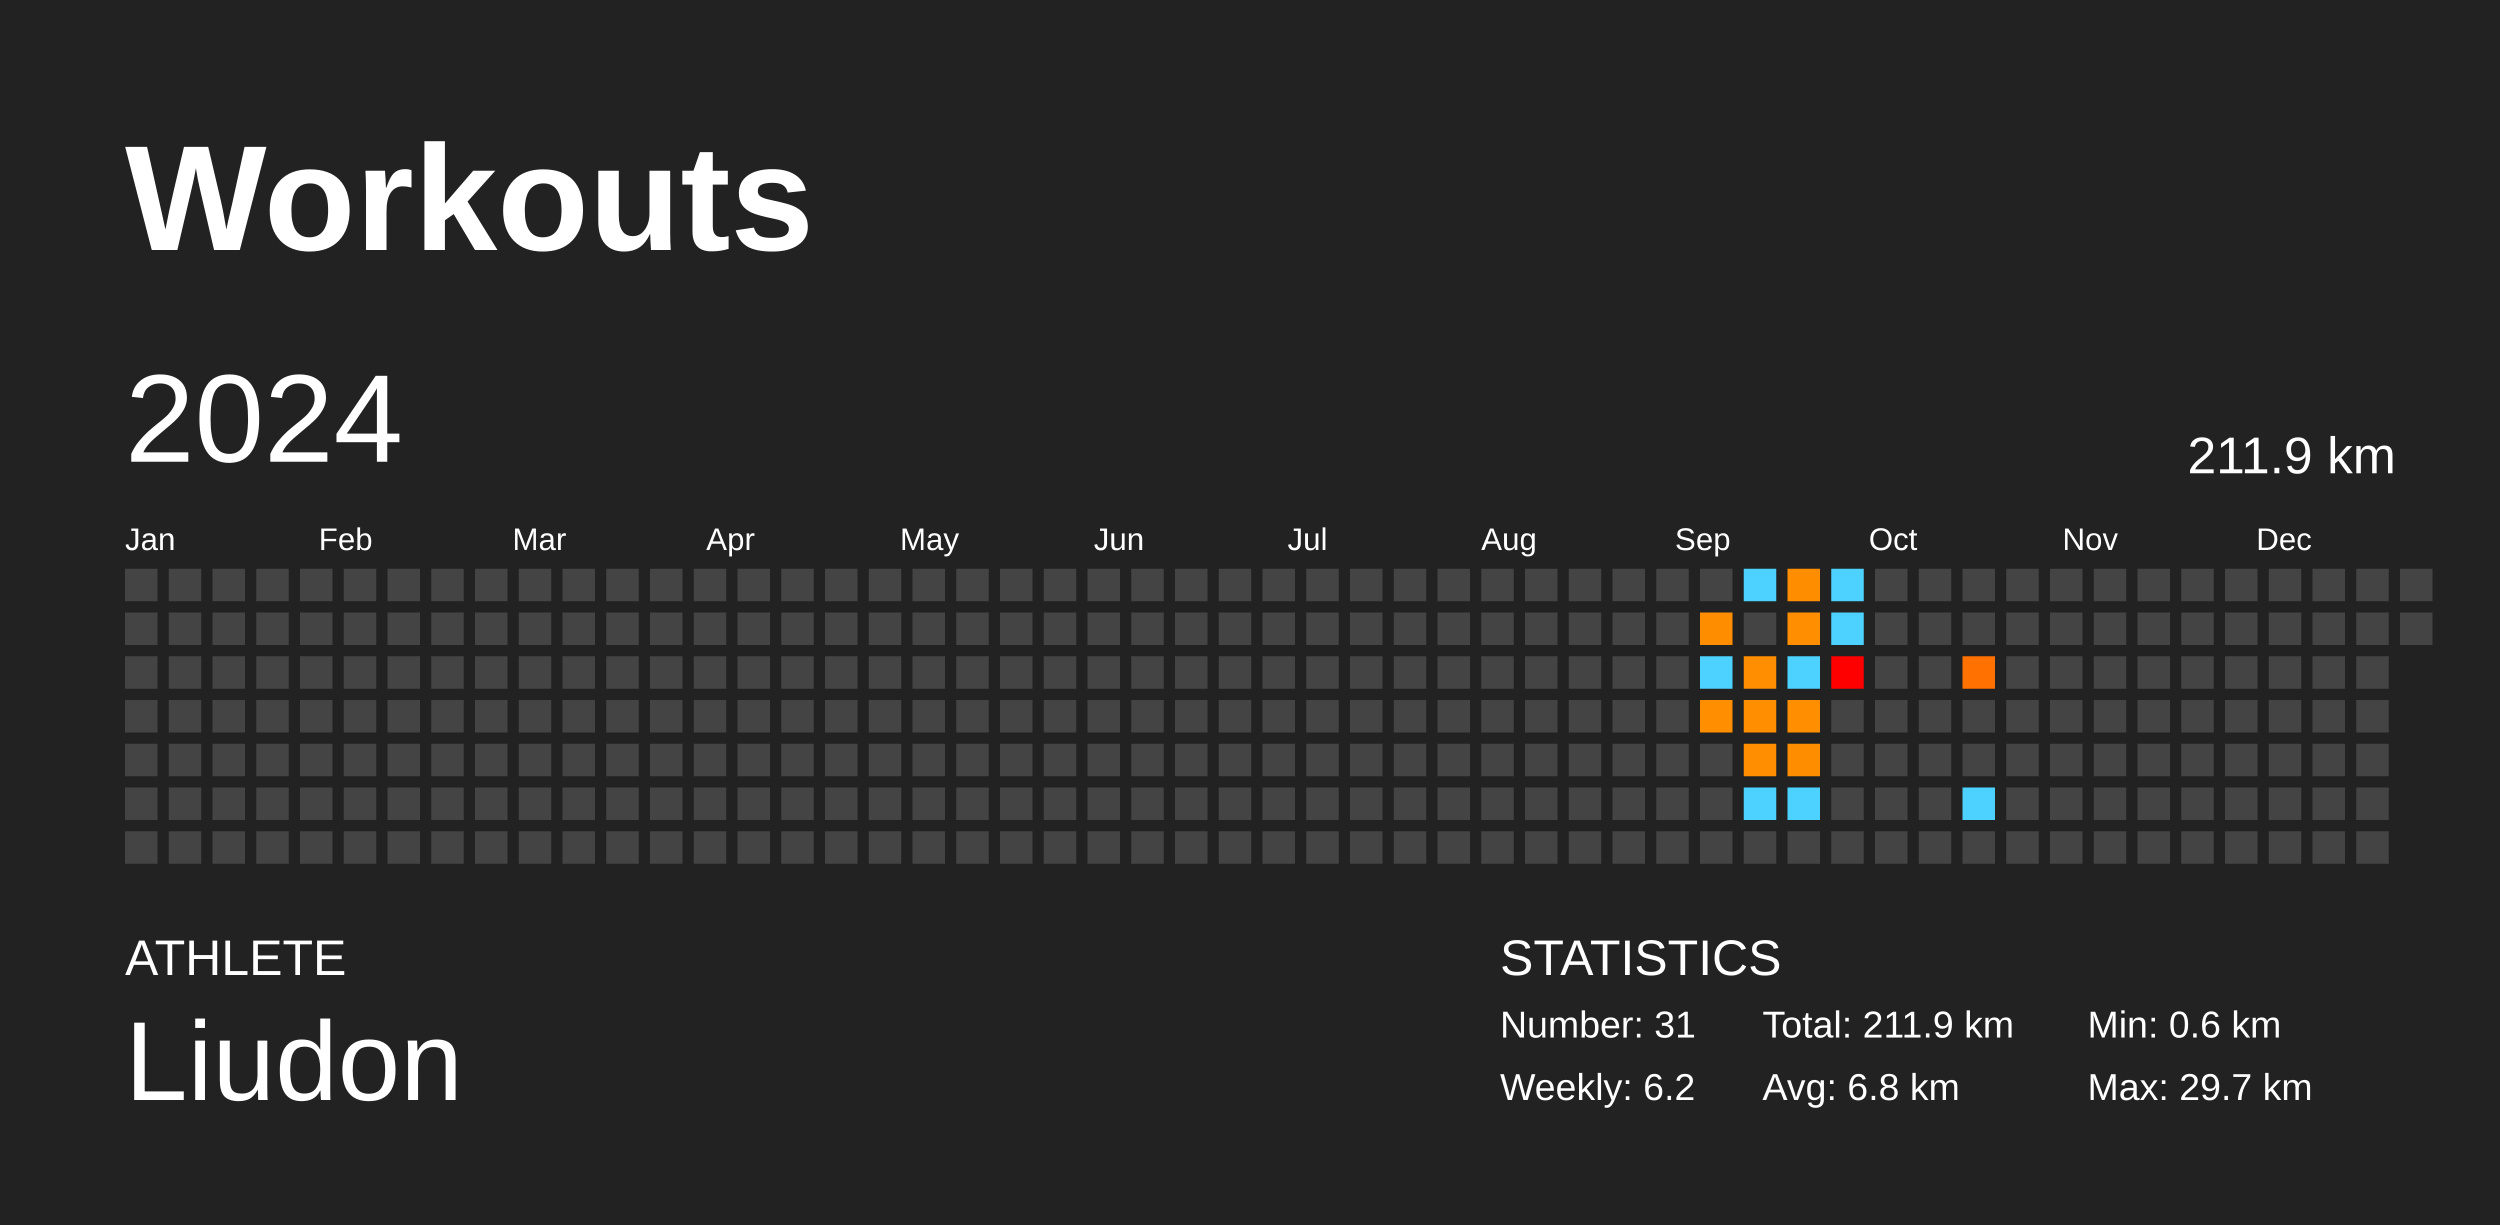
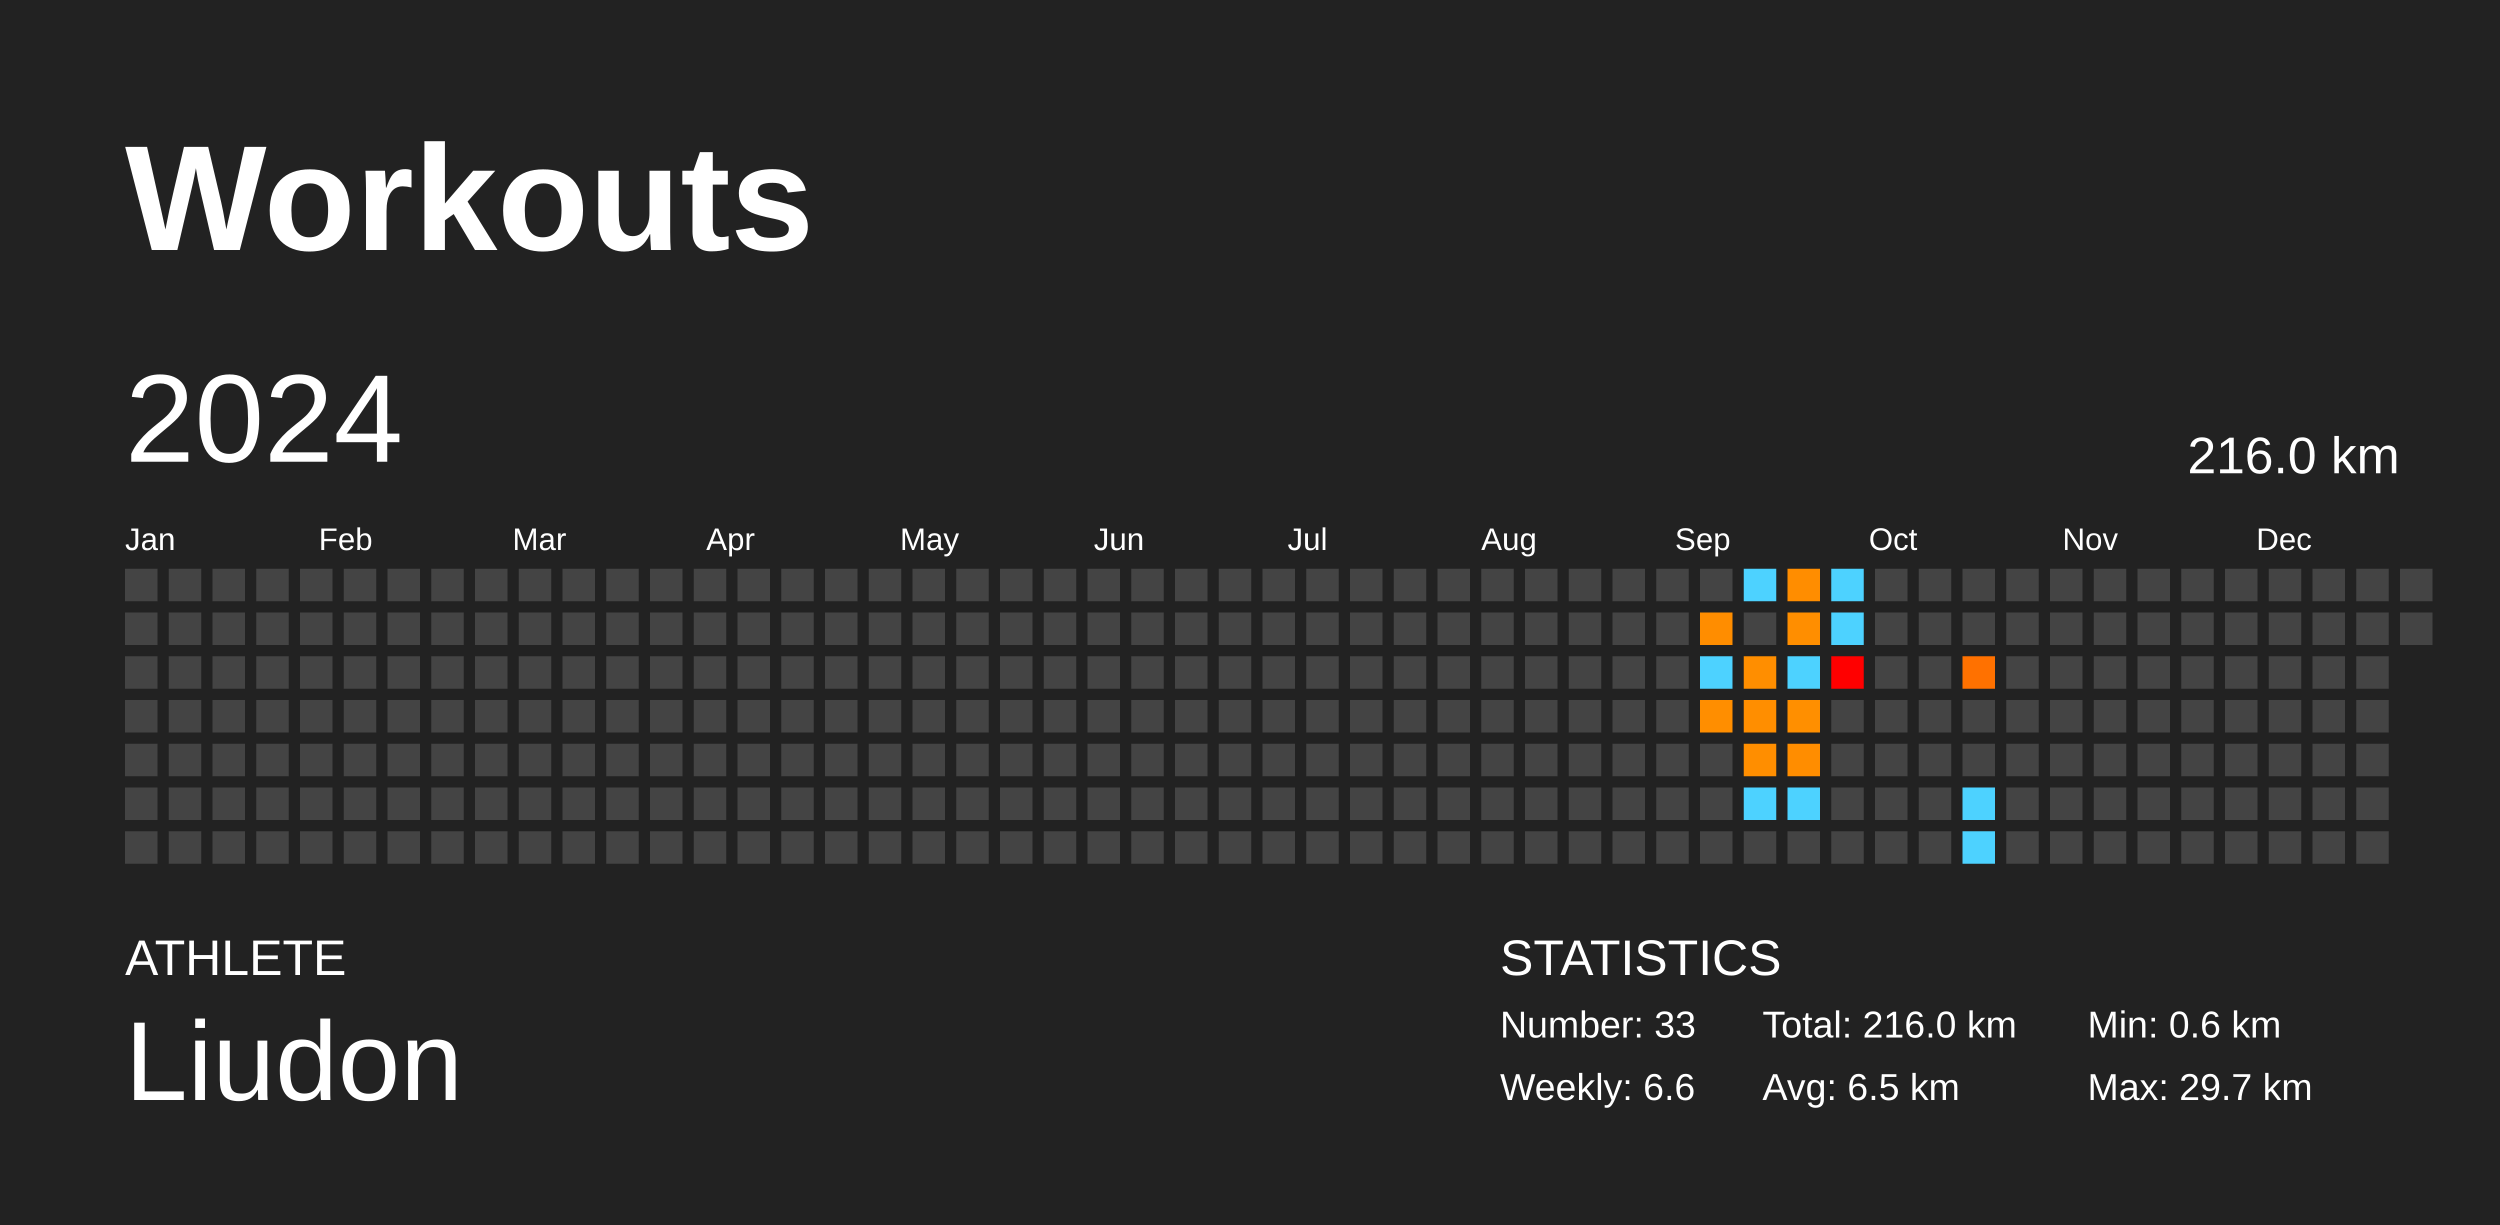
<svg xmlns="http://www.w3.org/2000/svg" baseProfile="full" height="98mm" version="1.1" viewBox="0,0,200,98" width="200mm">
  <defs />
  <rect fill="#222222" height="98" width="200" x="0" y="0" />
  <text fill="#FFFFFF" style="font-size:12px; font-family:Arial; font-weight:bold;" x="10" y="20">Workouts</text>
  <text fill="#FFFFFF" style="font-size:4px; font-family:Arial" x="10" y="78">ATHLETE</text>
  <text fill="#FFFFFF" style="font-size:9px; font-family:Arial" x="10" y="88">Liudon</text>
  <text fill="#FFFFFF" style="font-size:4px; font-family:Arial" x="120" y="78">STATISTICS</text>
-   <text fill="#FFFFFF" style="font-size:3px; font-family:Arial" x="120" y="83">Number: 31</text>
-   <text fill="#FFFFFF" style="font-size:3px; font-family:Arial" x="120" y="88">Weekly: 6.2</text>
-   <text fill="#FFFFFF" style="font-size:3px; font-family:Arial" x="141" y="83">Total: 211.9 km</text>
-   <text fill="#FFFFFF" style="font-size:3px; font-family:Arial" x="141" y="88">Avg: 6.8 km</text>
+   <text fill="#FFFFFF" style="font-size:3px; font-family:Arial" x="120" y="83">Number: 33</text>
+   <text fill="#FFFFFF" style="font-size:3px; font-family:Arial" x="120" y="88">Weekly: 6.6</text>
+   <text fill="#FFFFFF" style="font-size:3px; font-family:Arial" x="141" y="83">Total: 216.0 km</text>
+   <text fill="#FFFFFF" style="font-size:3px; font-family:Arial" x="141" y="88">Avg: 6.5 km</text>
  <text fill="#FFFFFF" style="font-size:3px; font-family:Arial" x="167" y="83">Min: 0.6 km</text>
  <text fill="#FFFFFF" style="font-size:3px; font-family:Arial" x="167" y="88">Max: 29.7 km</text>
  <text dominant-baseline="hanging" fill="#FFFFFF" style="font-size:10.0px; font-family:Arial;" x="10" y="30">2024</text>
-   <text dominant-baseline="hanging" fill="#FFFFFF" style="font-size:4.125px; font-family:Arial;" x="175" y="35">211.9 km</text>
+   <text dominant-baseline="hanging" fill="#FFFFFF" style="font-size:4.125px; font-family:Arial;" x="175" y="35">216.0 km</text>
  <text fill="#FFFFFF" style="font-size:2.5px; font-family:Arial" x="10.0" y="44">Jan</text>
  <text fill="#FFFFFF" style="font-size:2.5px; font-family:Arial" x="25.5" y="44">Feb</text>
  <text fill="#FFFFFF" style="font-size:2.5px; font-family:Arial" x="41.0" y="44">Mar</text>
  <text fill="#FFFFFF" style="font-size:2.5px; font-family:Arial" x="56.5" y="44">Apr</text>
  <text fill="#FFFFFF" style="font-size:2.5px; font-family:Arial" x="72.0" y="44">May</text>
  <text fill="#FFFFFF" style="font-size:2.5px; font-family:Arial" x="87.5" y="44">Jun</text>
  <text fill="#FFFFFF" style="font-size:2.5px; font-family:Arial" x="103.0" y="44">Jul</text>
  <text fill="#FFFFFF" style="font-size:2.5px; font-family:Arial" x="118.5" y="44">Aug</text>
  <text fill="#FFFFFF" style="font-size:2.5px; font-family:Arial" x="134.0" y="44">Sep</text>
  <text fill="#FFFFFF" style="font-size:2.5px; font-family:Arial" x="149.5" y="44">Oct</text>
  <text fill="#FFFFFF" style="font-size:2.5px; font-family:Arial" x="165.0" y="44">Nov</text>
  <text fill="#FFFFFF" style="font-size:2.5px; font-family:Arial" x="180.5" y="44">Dec</text>
  <rect fill="#444444" height="2.6" width="2.6" x="10.0" y="45.5" />
  <rect fill="#444444" height="2.6" width="2.6" x="10.0" y="49.0" />
  <rect fill="#444444" height="2.6" width="2.6" x="10.0" y="52.5" />
  <rect fill="#444444" height="2.6" width="2.6" x="10.0" y="56.0" />
  <rect fill="#444444" height="2.6" width="2.6" x="10.0" y="59.5" />
  <rect fill="#444444" height="2.6" width="2.6" x="10.0" y="63.0" />
  <rect fill="#444444" height="2.6" width="2.6" x="10.0" y="66.5" />
  <rect fill="#444444" height="2.6" width="2.6" x="13.5" y="45.5" />
  <rect fill="#444444" height="2.6" width="2.6" x="13.5" y="49.0" />
  <rect fill="#444444" height="2.6" width="2.6" x="13.5" y="52.5" />
  <rect fill="#444444" height="2.6" width="2.6" x="13.5" y="56.0" />
  <rect fill="#444444" height="2.6" width="2.6" x="13.5" y="59.5" />
  <rect fill="#444444" height="2.6" width="2.6" x="13.5" y="63.0" />
  <rect fill="#444444" height="2.6" width="2.6" x="13.5" y="66.5" />
  <rect fill="#444444" height="2.6" width="2.6" x="17.0" y="45.5" />
  <rect fill="#444444" height="2.6" width="2.6" x="17.0" y="49.0" />
  <rect fill="#444444" height="2.6" width="2.6" x="17.0" y="52.5" />
  <rect fill="#444444" height="2.6" width="2.6" x="17.0" y="56.0" />
  <rect fill="#444444" height="2.6" width="2.6" x="17.0" y="59.5" />
  <rect fill="#444444" height="2.6" width="2.6" x="17.0" y="63.0" />
  <rect fill="#444444" height="2.6" width="2.6" x="17.0" y="66.5" />
  <rect fill="#444444" height="2.6" width="2.6" x="20.5" y="45.5" />
  <rect fill="#444444" height="2.6" width="2.6" x="20.5" y="49.0" />
  <rect fill="#444444" height="2.6" width="2.6" x="20.5" y="52.5" />
  <rect fill="#444444" height="2.6" width="2.6" x="20.5" y="56.0" />
  <rect fill="#444444" height="2.6" width="2.6" x="20.5" y="59.5" />
  <rect fill="#444444" height="2.6" width="2.6" x="20.5" y="63.0" />
  <rect fill="#444444" height="2.6" width="2.6" x="20.5" y="66.5" />
  <rect fill="#444444" height="2.6" width="2.6" x="24.0" y="45.5" />
  <rect fill="#444444" height="2.6" width="2.6" x="24.0" y="49.0" />
  <rect fill="#444444" height="2.6" width="2.6" x="24.0" y="52.5" />
  <rect fill="#444444" height="2.6" width="2.6" x="24.0" y="56.0" />
  <rect fill="#444444" height="2.6" width="2.6" x="24.0" y="59.5" />
  <rect fill="#444444" height="2.6" width="2.6" x="24.0" y="63.0" />
  <rect fill="#444444" height="2.6" width="2.6" x="24.0" y="66.5" />
  <rect fill="#444444" height="2.6" width="2.6" x="27.5" y="45.5" />
  <rect fill="#444444" height="2.6" width="2.6" x="27.5" y="49.0" />
  <rect fill="#444444" height="2.6" width="2.6" x="27.5" y="52.5" />
  <rect fill="#444444" height="2.6" width="2.6" x="27.5" y="56.0" />
  <rect fill="#444444" height="2.6" width="2.6" x="27.5" y="59.5" />
  <rect fill="#444444" height="2.6" width="2.6" x="27.5" y="63.0" />
  <rect fill="#444444" height="2.6" width="2.6" x="27.5" y="66.5" />
  <rect fill="#444444" height="2.6" width="2.6" x="31.0" y="45.5" />
  <rect fill="#444444" height="2.6" width="2.6" x="31.0" y="49.0" />
  <rect fill="#444444" height="2.6" width="2.6" x="31.0" y="52.5" />
  <rect fill="#444444" height="2.6" width="2.6" x="31.0" y="56.0" />
  <rect fill="#444444" height="2.6" width="2.6" x="31.0" y="59.5" />
  <rect fill="#444444" height="2.6" width="2.6" x="31.0" y="63.0" />
  <rect fill="#444444" height="2.6" width="2.6" x="31.0" y="66.5" />
  <rect fill="#444444" height="2.6" width="2.6" x="34.5" y="45.5" />
  <rect fill="#444444" height="2.6" width="2.6" x="34.5" y="49.0" />
  <rect fill="#444444" height="2.6" width="2.6" x="34.5" y="52.5" />
  <rect fill="#444444" height="2.6" width="2.6" x="34.5" y="56.0" />
  <rect fill="#444444" height="2.6" width="2.6" x="34.5" y="59.5" />
  <rect fill="#444444" height="2.6" width="2.6" x="34.5" y="63.0" />
  <rect fill="#444444" height="2.6" width="2.6" x="34.5" y="66.5" />
  <rect fill="#444444" height="2.6" width="2.6" x="38.0" y="45.5" />
  <rect fill="#444444" height="2.6" width="2.6" x="38.0" y="49.0" />
  <rect fill="#444444" height="2.6" width="2.6" x="38.0" y="52.5" />
  <rect fill="#444444" height="2.6" width="2.6" x="38.0" y="56.0" />
  <rect fill="#444444" height="2.6" width="2.6" x="38.0" y="59.5" />
  <rect fill="#444444" height="2.6" width="2.6" x="38.0" y="63.0" />
  <rect fill="#444444" height="2.6" width="2.6" x="38.0" y="66.5" />
  <rect fill="#444444" height="2.6" width="2.6" x="41.5" y="45.5" />
  <rect fill="#444444" height="2.6" width="2.6" x="41.5" y="49.0" />
  <rect fill="#444444" height="2.6" width="2.6" x="41.5" y="52.5" />
  <rect fill="#444444" height="2.6" width="2.6" x="41.5" y="56.0" />
  <rect fill="#444444" height="2.6" width="2.6" x="41.5" y="59.5" />
  <rect fill="#444444" height="2.6" width="2.6" x="41.5" y="63.0" />
  <rect fill="#444444" height="2.6" width="2.6" x="41.5" y="66.5" />
  <rect fill="#444444" height="2.6" width="2.6" x="45.0" y="45.5" />
  <rect fill="#444444" height="2.6" width="2.6" x="45.0" y="49.0" />
  <rect fill="#444444" height="2.6" width="2.6" x="45.0" y="52.5" />
  <rect fill="#444444" height="2.6" width="2.6" x="45.0" y="56.0" />
  <rect fill="#444444" height="2.6" width="2.6" x="45.0" y="59.5" />
  <rect fill="#444444" height="2.6" width="2.6" x="45.0" y="63.0" />
  <rect fill="#444444" height="2.6" width="2.6" x="45.0" y="66.5" />
  <rect fill="#444444" height="2.6" width="2.6" x="48.5" y="45.5" />
  <rect fill="#444444" height="2.6" width="2.6" x="48.5" y="49.0" />
  <rect fill="#444444" height="2.6" width="2.6" x="48.5" y="52.5" />
  <rect fill="#444444" height="2.6" width="2.6" x="48.5" y="56.0" />
  <rect fill="#444444" height="2.6" width="2.6" x="48.5" y="59.5" />
  <rect fill="#444444" height="2.6" width="2.6" x="48.5" y="63.0" />
  <rect fill="#444444" height="2.6" width="2.6" x="48.5" y="66.5" />
  <rect fill="#444444" height="2.6" width="2.6" x="52.0" y="45.5" />
  <rect fill="#444444" height="2.6" width="2.6" x="52.0" y="49.0" />
  <rect fill="#444444" height="2.6" width="2.6" x="52.0" y="52.5" />
  <rect fill="#444444" height="2.6" width="2.6" x="52.0" y="56.0" />
  <rect fill="#444444" height="2.6" width="2.6" x="52.0" y="59.5" />
  <rect fill="#444444" height="2.6" width="2.6" x="52.0" y="63.0" />
  <rect fill="#444444" height="2.6" width="2.6" x="52.0" y="66.5" />
  <rect fill="#444444" height="2.6" width="2.6" x="55.5" y="45.5" />
  <rect fill="#444444" height="2.6" width="2.6" x="55.5" y="49.0" />
  <rect fill="#444444" height="2.6" width="2.6" x="55.5" y="52.5" />
  <rect fill="#444444" height="2.6" width="2.6" x="55.5" y="56.0" />
  <rect fill="#444444" height="2.6" width="2.6" x="55.5" y="59.5" />
  <rect fill="#444444" height="2.6" width="2.6" x="55.5" y="63.0" />
  <rect fill="#444444" height="2.6" width="2.6" x="55.5" y="66.5" />
  <rect fill="#444444" height="2.6" width="2.6" x="59.0" y="45.5" />
  <rect fill="#444444" height="2.6" width="2.6" x="59.0" y="49.0" />
  <rect fill="#444444" height="2.6" width="2.6" x="59.0" y="52.5" />
  <rect fill="#444444" height="2.6" width="2.6" x="59.0" y="56.0" />
  <rect fill="#444444" height="2.6" width="2.6" x="59.0" y="59.5" />
  <rect fill="#444444" height="2.6" width="2.6" x="59.0" y="63.0" />
  <rect fill="#444444" height="2.6" width="2.6" x="59.0" y="66.5" />
  <rect fill="#444444" height="2.6" width="2.6" x="62.5" y="45.5" />
  <rect fill="#444444" height="2.6" width="2.6" x="62.5" y="49.0" />
  <rect fill="#444444" height="2.6" width="2.6" x="62.5" y="52.5" />
  <rect fill="#444444" height="2.6" width="2.6" x="62.5" y="56.0" />
  <rect fill="#444444" height="2.6" width="2.6" x="62.5" y="59.5" />
  <rect fill="#444444" height="2.6" width="2.6" x="62.5" y="63.0" />
  <rect fill="#444444" height="2.6" width="2.6" x="62.5" y="66.5" />
  <rect fill="#444444" height="2.6" width="2.6" x="66.0" y="45.5" />
  <rect fill="#444444" height="2.6" width="2.6" x="66.0" y="49.0" />
  <rect fill="#444444" height="2.6" width="2.6" x="66.0" y="52.5" />
  <rect fill="#444444" height="2.6" width="2.6" x="66.0" y="56.0" />
  <rect fill="#444444" height="2.6" width="2.6" x="66.0" y="59.5" />
  <rect fill="#444444" height="2.6" width="2.6" x="66.0" y="63.0" />
  <rect fill="#444444" height="2.6" width="2.6" x="66.0" y="66.5" />
  <rect fill="#444444" height="2.6" width="2.6" x="69.5" y="45.5" />
  <rect fill="#444444" height="2.6" width="2.6" x="69.5" y="49.0" />
  <rect fill="#444444" height="2.6" width="2.6" x="69.5" y="52.5" />
  <rect fill="#444444" height="2.6" width="2.6" x="69.5" y="56.0" />
  <rect fill="#444444" height="2.6" width="2.6" x="69.5" y="59.5" />
  <rect fill="#444444" height="2.6" width="2.6" x="69.5" y="63.0" />
  <rect fill="#444444" height="2.6" width="2.6" x="69.5" y="66.5" />
  <rect fill="#444444" height="2.6" width="2.6" x="73.0" y="45.5" />
  <rect fill="#444444" height="2.6" width="2.6" x="73.0" y="49.0" />
  <rect fill="#444444" height="2.6" width="2.6" x="73.0" y="52.5" />
  <rect fill="#444444" height="2.6" width="2.6" x="73.0" y="56.0" />
  <rect fill="#444444" height="2.6" width="2.6" x="73.0" y="59.5" />
  <rect fill="#444444" height="2.6" width="2.6" x="73.0" y="63.0" />
  <rect fill="#444444" height="2.6" width="2.6" x="73.0" y="66.5" />
  <rect fill="#444444" height="2.6" width="2.6" x="76.5" y="45.5" />
  <rect fill="#444444" height="2.6" width="2.6" x="76.5" y="49.0" />
  <rect fill="#444444" height="2.6" width="2.6" x="76.5" y="52.5" />
  <rect fill="#444444" height="2.6" width="2.6" x="76.5" y="56.0" />
  <rect fill="#444444" height="2.6" width="2.6" x="76.5" y="59.5" />
  <rect fill="#444444" height="2.6" width="2.6" x="76.5" y="63.0" />
  <rect fill="#444444" height="2.6" width="2.6" x="76.5" y="66.5" />
  <rect fill="#444444" height="2.6" width="2.6" x="80.0" y="45.5" />
  <rect fill="#444444" height="2.6" width="2.6" x="80.0" y="49.0" />
  <rect fill="#444444" height="2.6" width="2.6" x="80.0" y="52.5" />
  <rect fill="#444444" height="2.6" width="2.6" x="80.0" y="56.0" />
  <rect fill="#444444" height="2.6" width="2.6" x="80.0" y="59.5" />
  <rect fill="#444444" height="2.6" width="2.6" x="80.0" y="63.0" />
  <rect fill="#444444" height="2.6" width="2.6" x="80.0" y="66.5" />
  <rect fill="#444444" height="2.6" width="2.6" x="83.5" y="45.5" />
  <rect fill="#444444" height="2.6" width="2.6" x="83.5" y="49.0" />
  <rect fill="#444444" height="2.6" width="2.6" x="83.5" y="52.5" />
  <rect fill="#444444" height="2.6" width="2.6" x="83.5" y="56.0" />
  <rect fill="#444444" height="2.6" width="2.6" x="83.5" y="59.5" />
  <rect fill="#444444" height="2.6" width="2.6" x="83.5" y="63.0" />
  <rect fill="#444444" height="2.6" width="2.6" x="83.5" y="66.5" />
  <rect fill="#444444" height="2.6" width="2.6" x="87.0" y="45.5" />
  <rect fill="#444444" height="2.6" width="2.6" x="87.0" y="49.0" />
  <rect fill="#444444" height="2.6" width="2.6" x="87.0" y="52.5" />
  <rect fill="#444444" height="2.6" width="2.6" x="87.0" y="56.0" />
  <rect fill="#444444" height="2.6" width="2.6" x="87.0" y="59.5" />
  <rect fill="#444444" height="2.6" width="2.6" x="87.0" y="63.0" />
  <rect fill="#444444" height="2.6" width="2.6" x="87.0" y="66.5" />
  <rect fill="#444444" height="2.6" width="2.6" x="90.5" y="45.5" />
  <rect fill="#444444" height="2.6" width="2.6" x="90.5" y="49.0" />
  <rect fill="#444444" height="2.6" width="2.6" x="90.5" y="52.5" />
  <rect fill="#444444" height="2.6" width="2.6" x="90.5" y="56.0" />
  <rect fill="#444444" height="2.6" width="2.6" x="90.5" y="59.5" />
  <rect fill="#444444" height="2.6" width="2.6" x="90.5" y="63.0" />
  <rect fill="#444444" height="2.6" width="2.6" x="90.5" y="66.5" />
  <rect fill="#444444" height="2.6" width="2.6" x="94.0" y="45.5" />
  <rect fill="#444444" height="2.6" width="2.6" x="94.0" y="49.0" />
  <rect fill="#444444" height="2.6" width="2.6" x="94.0" y="52.5" />
  <rect fill="#444444" height="2.6" width="2.6" x="94.0" y="56.0" />
  <rect fill="#444444" height="2.6" width="2.6" x="94.0" y="59.5" />
  <rect fill="#444444" height="2.6" width="2.6" x="94.0" y="63.0" />
  <rect fill="#444444" height="2.6" width="2.6" x="94.0" y="66.5" />
  <rect fill="#444444" height="2.6" width="2.6" x="97.5" y="45.5" />
  <rect fill="#444444" height="2.6" width="2.6" x="97.5" y="49.0" />
  <rect fill="#444444" height="2.6" width="2.6" x="97.5" y="52.5" />
  <rect fill="#444444" height="2.6" width="2.6" x="97.5" y="56.0" />
  <rect fill="#444444" height="2.6" width="2.6" x="97.5" y="59.5" />
  <rect fill="#444444" height="2.6" width="2.6" x="97.5" y="63.0" />
  <rect fill="#444444" height="2.6" width="2.6" x="97.5" y="66.5" />
  <rect fill="#444444" height="2.6" width="2.6" x="101.0" y="45.5" />
  <rect fill="#444444" height="2.6" width="2.6" x="101.0" y="49.0" />
  <rect fill="#444444" height="2.6" width="2.6" x="101.0" y="52.5" />
  <rect fill="#444444" height="2.6" width="2.6" x="101.0" y="56.0" />
  <rect fill="#444444" height="2.6" width="2.6" x="101.0" y="59.5" />
  <rect fill="#444444" height="2.6" width="2.6" x="101.0" y="63.0" />
  <rect fill="#444444" height="2.6" width="2.6" x="101.0" y="66.5" />
  <rect fill="#444444" height="2.6" width="2.6" x="104.5" y="45.5" />
  <rect fill="#444444" height="2.6" width="2.6" x="104.5" y="49.0" />
  <rect fill="#444444" height="2.6" width="2.6" x="104.5" y="52.5" />
  <rect fill="#444444" height="2.6" width="2.6" x="104.5" y="56.0" />
  <rect fill="#444444" height="2.6" width="2.6" x="104.5" y="59.5" />
  <rect fill="#444444" height="2.6" width="2.6" x="104.5" y="63.0" />
  <rect fill="#444444" height="2.6" width="2.6" x="104.5" y="66.5" />
  <rect fill="#444444" height="2.6" width="2.6" x="108.0" y="45.5" />
  <rect fill="#444444" height="2.6" width="2.6" x="108.0" y="49.0" />
  <rect fill="#444444" height="2.6" width="2.6" x="108.0" y="52.5" />
  <rect fill="#444444" height="2.6" width="2.6" x="108.0" y="56.0" />
  <rect fill="#444444" height="2.6" width="2.6" x="108.0" y="59.5" />
  <rect fill="#444444" height="2.6" width="2.6" x="108.0" y="63.0" />
  <rect fill="#444444" height="2.6" width="2.6" x="108.0" y="66.5" />
  <rect fill="#444444" height="2.6" width="2.6" x="111.5" y="45.5" />
  <rect fill="#444444" height="2.6" width="2.6" x="111.5" y="49.0" />
  <rect fill="#444444" height="2.6" width="2.6" x="111.5" y="52.5" />
  <rect fill="#444444" height="2.6" width="2.6" x="111.5" y="56.0" />
  <rect fill="#444444" height="2.6" width="2.6" x="111.5" y="59.5" />
  <rect fill="#444444" height="2.6" width="2.6" x="111.5" y="63.0" />
  <rect fill="#444444" height="2.6" width="2.6" x="111.5" y="66.5" />
  <rect fill="#444444" height="2.6" width="2.6" x="115.0" y="45.5" />
  <rect fill="#444444" height="2.6" width="2.6" x="115.0" y="49.0" />
  <rect fill="#444444" height="2.6" width="2.6" x="115.0" y="52.5" />
  <rect fill="#444444" height="2.6" width="2.6" x="115.0" y="56.0" />
  <rect fill="#444444" height="2.6" width="2.6" x="115.0" y="59.5" />
  <rect fill="#444444" height="2.6" width="2.6" x="115.0" y="63.0" />
  <rect fill="#444444" height="2.6" width="2.6" x="115.0" y="66.5" />
  <rect fill="#444444" height="2.6" width="2.6" x="118.5" y="45.5" />
  <rect fill="#444444" height="2.6" width="2.6" x="118.5" y="49.0" />
  <rect fill="#444444" height="2.6" width="2.6" x="118.5" y="52.5" />
  <rect fill="#444444" height="2.6" width="2.6" x="118.5" y="56.0" />
  <rect fill="#444444" height="2.6" width="2.6" x="118.5" y="59.5" />
  <rect fill="#444444" height="2.6" width="2.6" x="118.5" y="63.0" />
  <rect fill="#444444" height="2.6" width="2.6" x="118.5" y="66.5" />
  <rect fill="#444444" height="2.6" width="2.6" x="122.0" y="45.5" />
  <rect fill="#444444" height="2.6" width="2.6" x="122.0" y="49.0" />
  <rect fill="#444444" height="2.6" width="2.6" x="122.0" y="52.5" />
  <rect fill="#444444" height="2.6" width="2.6" x="122.0" y="56.0" />
  <rect fill="#444444" height="2.6" width="2.6" x="122.0" y="59.5" />
  <rect fill="#444444" height="2.6" width="2.6" x="122.0" y="63.0" />
  <rect fill="#444444" height="2.6" width="2.6" x="122.0" y="66.5" />
  <rect fill="#444444" height="2.6" width="2.6" x="125.5" y="45.5" />
  <rect fill="#444444" height="2.6" width="2.6" x="125.5" y="49.0" />
  <rect fill="#444444" height="2.6" width="2.6" x="125.5" y="52.5" />
  <rect fill="#444444" height="2.6" width="2.6" x="125.5" y="56.0" />
  <rect fill="#444444" height="2.6" width="2.6" x="125.5" y="59.5" />
  <rect fill="#444444" height="2.6" width="2.6" x="125.5" y="63.0" />
  <rect fill="#444444" height="2.6" width="2.6" x="125.5" y="66.5" />
  <rect fill="#444444" height="2.6" width="2.6" x="129.0" y="45.5" />
  <rect fill="#444444" height="2.6" width="2.6" x="129.0" y="49.0" />
  <rect fill="#444444" height="2.6" width="2.6" x="129.0" y="52.5" />
  <rect fill="#444444" height="2.6" width="2.6" x="129.0" y="56.0" />
  <rect fill="#444444" height="2.6" width="2.6" x="129.0" y="59.5" />
  <rect fill="#444444" height="2.6" width="2.6" x="129.0" y="63.0" />
  <rect fill="#444444" height="2.6" width="2.6" x="129.0" y="66.5" />
  <rect fill="#444444" height="2.6" width="2.6" x="132.5" y="45.5" />
  <rect fill="#444444" height="2.6" width="2.6" x="132.5" y="49.0" />
  <rect fill="#444444" height="2.6" width="2.6" x="132.5" y="52.5" />
  <rect fill="#444444" height="2.6" width="2.6" x="132.5" y="56.0" />
  <rect fill="#444444" height="2.6" width="2.6" x="132.5" y="59.5" />
  <rect fill="#444444" height="2.6" width="2.6" x="132.5" y="63.0" />
  <rect fill="#444444" height="2.6" width="2.6" x="132.5" y="66.5" />
  <rect fill="#444444" height="2.6" width="2.6" x="136.0" y="45.5" />
  <rect fill="#ff8d00" height="2.6" width="2.6" x="136.0" y="49.0" />
  <rect fill="#4dd2ff" height="2.6" width="2.6" x="136.0" y="52.5" />
  <rect fill="#ff8e00" height="2.6" width="2.6" x="136.0" y="56.0" />
  <rect fill="#444444" height="2.6" width="2.6" x="136.0" y="59.5" />
  <rect fill="#444444" height="2.6" width="2.6" x="136.0" y="63.0" />
  <rect fill="#444444" height="2.6" width="2.6" x="136.0" y="66.5" />
  <rect fill="#4dd2ff" height="2.6" width="2.6" x="139.5" y="45.5" />
  <rect fill="#444444" height="2.6" width="2.6" x="139.5" y="49.0" />
  <rect fill="#ff8e00" height="2.6" width="2.6" x="139.5" y="52.5" />
  <rect fill="#ff8e00" height="2.6" width="2.6" x="139.5" y="56.0" />
  <rect fill="#ff8e00" height="2.6" width="2.6" x="139.5" y="59.5" />
  <rect fill="#4dd2ff" height="2.6" width="2.6" x="139.5" y="63.0" />
  <rect fill="#444444" height="2.6" width="2.6" x="139.5" y="66.5" />
  <rect fill="#ff8d00" height="2.6" width="2.6" x="143.0" y="45.5" />
  <rect fill="#ff8e00" height="2.6" width="2.6" x="143.0" y="49.0" />
  <rect fill="#4dd2ff" height="2.6" width="2.6" x="143.0" y="52.5" />
  <rect fill="#ff8f00" height="2.6" width="2.6" x="143.0" y="56.0" />
  <rect fill="#ff8d00" height="2.6" width="2.6" x="143.0" y="59.5" />
  <rect fill="#4dd2ff" height="2.6" width="2.6" x="143.0" y="63.0" />
  <rect fill="#444444" height="2.6" width="2.6" x="143.0" y="66.5" />
  <rect fill="#4dd2ff" height="2.6" width="2.6" x="146.5" y="45.5" />
  <rect fill="#4dd2ff" height="2.6" width="2.6" x="146.5" y="49.0" />
  <rect fill="red" height="2.6" width="2.6" x="146.5" y="52.5" />
  <rect fill="#444444" height="2.6" width="2.6" x="146.5" y="56.0" />
  <rect fill="#444444" height="2.6" width="2.6" x="146.5" y="59.5" />
  <rect fill="#444444" height="2.6" width="2.6" x="146.5" y="63.0" />
  <rect fill="#444444" height="2.6" width="2.6" x="146.5" y="66.5" />
  <rect fill="#444444" height="2.6" width="2.6" x="150.0" y="45.5" />
  <rect fill="#444444" height="2.6" width="2.6" x="150.0" y="49.0" />
  <rect fill="#444444" height="2.6" width="2.6" x="150.0" y="52.5" />
  <rect fill="#444444" height="2.6" width="2.6" x="150.0" y="56.0" />
  <rect fill="#444444" height="2.6" width="2.6" x="150.0" y="59.5" />
  <rect fill="#444444" height="2.6" width="2.6" x="150.0" y="63.0" />
  <rect fill="#444444" height="2.6" width="2.6" x="150.0" y="66.5" />
  <rect fill="#444444" height="2.6" width="2.6" x="153.5" y="45.5" />
  <rect fill="#444444" height="2.6" width="2.6" x="153.5" y="49.0" />
  <rect fill="#444444" height="2.6" width="2.6" x="153.5" y="52.5" />
  <rect fill="#444444" height="2.6" width="2.6" x="153.5" y="56.0" />
  <rect fill="#444444" height="2.6" width="2.6" x="153.5" y="59.5" />
  <rect fill="#444444" height="2.6" width="2.6" x="153.5" y="63.0" />
  <rect fill="#444444" height="2.6" width="2.6" x="153.5" y="66.5" />
  <rect fill="#444444" height="2.6" width="2.6" x="157.0" y="45.5" />
  <rect fill="#444444" height="2.6" width="2.6" x="157.0" y="49.0" />
  <rect fill="#ff7100" height="2.6" width="2.6" x="157.0" y="52.5" />
  <rect fill="#444444" height="2.6" width="2.6" x="157.0" y="56.0" />
  <rect fill="#444444" height="2.6" width="2.6" x="157.0" y="59.5" />
  <rect fill="#4dd2ff" height="2.6" width="2.6" x="157.0" y="63.0" />
-   <rect fill="#444444" height="2.6" width="2.6" x="157.0" y="66.5" />
+   <rect fill="#4dd2ff" height="2.6" width="2.6" x="157.0" y="66.5" />
  <rect fill="#444444" height="2.6" width="2.6" x="160.5" y="45.5" />
  <rect fill="#444444" height="2.6" width="2.6" x="160.5" y="49.0" />
  <rect fill="#444444" height="2.6" width="2.6" x="160.5" y="52.5" />
  <rect fill="#444444" height="2.6" width="2.6" x="160.5" y="56.0" />
  <rect fill="#444444" height="2.6" width="2.6" x="160.5" y="59.5" />
  <rect fill="#444444" height="2.6" width="2.6" x="160.5" y="63.0" />
  <rect fill="#444444" height="2.6" width="2.6" x="160.5" y="66.5" />
  <rect fill="#444444" height="2.6" width="2.6" x="164.0" y="45.5" />
  <rect fill="#444444" height="2.6" width="2.6" x="164.0" y="49.0" />
  <rect fill="#444444" height="2.6" width="2.6" x="164.0" y="52.5" />
  <rect fill="#444444" height="2.6" width="2.6" x="164.0" y="56.0" />
  <rect fill="#444444" height="2.6" width="2.6" x="164.0" y="59.5" />
  <rect fill="#444444" height="2.6" width="2.6" x="164.0" y="63.0" />
  <rect fill="#444444" height="2.6" width="2.6" x="164.0" y="66.5" />
  <rect fill="#444444" height="2.6" width="2.6" x="167.5" y="45.5" />
  <rect fill="#444444" height="2.6" width="2.6" x="167.5" y="49.0" />
  <rect fill="#444444" height="2.6" width="2.6" x="167.5" y="52.5" />
  <rect fill="#444444" height="2.6" width="2.6" x="167.5" y="56.0" />
  <rect fill="#444444" height="2.6" width="2.6" x="167.5" y="59.5" />
  <rect fill="#444444" height="2.6" width="2.6" x="167.5" y="63.0" />
  <rect fill="#444444" height="2.6" width="2.6" x="167.5" y="66.5" />
  <rect fill="#444444" height="2.6" width="2.6" x="171.0" y="45.5" />
  <rect fill="#444444" height="2.6" width="2.6" x="171.0" y="49.0" />
  <rect fill="#444444" height="2.6" width="2.6" x="171.0" y="52.5" />
  <rect fill="#444444" height="2.6" width="2.6" x="171.0" y="56.0" />
  <rect fill="#444444" height="2.6" width="2.6" x="171.0" y="59.5" />
  <rect fill="#444444" height="2.6" width="2.6" x="171.0" y="63.0" />
  <rect fill="#444444" height="2.6" width="2.6" x="171.0" y="66.5" />
  <rect fill="#444444" height="2.6" width="2.6" x="174.5" y="45.5" />
  <rect fill="#444444" height="2.6" width="2.6" x="174.5" y="49.0" />
  <rect fill="#444444" height="2.6" width="2.6" x="174.5" y="52.5" />
  <rect fill="#444444" height="2.6" width="2.6" x="174.5" y="56.0" />
  <rect fill="#444444" height="2.6" width="2.6" x="174.5" y="59.5" />
  <rect fill="#444444" height="2.6" width="2.6" x="174.5" y="63.0" />
  <rect fill="#444444" height="2.6" width="2.6" x="174.5" y="66.5" />
  <rect fill="#444444" height="2.6" width="2.6" x="178.0" y="45.5" />
  <rect fill="#444444" height="2.6" width="2.6" x="178.0" y="49.0" />
  <rect fill="#444444" height="2.6" width="2.6" x="178.0" y="52.5" />
  <rect fill="#444444" height="2.6" width="2.6" x="178.0" y="56.0" />
  <rect fill="#444444" height="2.6" width="2.6" x="178.0" y="59.5" />
  <rect fill="#444444" height="2.6" width="2.6" x="178.0" y="63.0" />
  <rect fill="#444444" height="2.6" width="2.6" x="178.0" y="66.5" />
  <rect fill="#444444" height="2.6" width="2.6" x="181.5" y="45.5" />
  <rect fill="#444444" height="2.6" width="2.6" x="181.5" y="49.0" />
  <rect fill="#444444" height="2.6" width="2.6" x="181.5" y="52.5" />
  <rect fill="#444444" height="2.6" width="2.6" x="181.5" y="56.0" />
  <rect fill="#444444" height="2.6" width="2.6" x="181.5" y="59.5" />
  <rect fill="#444444" height="2.6" width="2.6" x="181.5" y="63.0" />
  <rect fill="#444444" height="2.6" width="2.6" x="181.5" y="66.5" />
  <rect fill="#444444" height="2.6" width="2.6" x="185.0" y="45.5" />
  <rect fill="#444444" height="2.6" width="2.6" x="185.0" y="49.0" />
  <rect fill="#444444" height="2.6" width="2.6" x="185.0" y="52.5" />
  <rect fill="#444444" height="2.6" width="2.6" x="185.0" y="56.0" />
  <rect fill="#444444" height="2.6" width="2.6" x="185.0" y="59.5" />
  <rect fill="#444444" height="2.6" width="2.6" x="185.0" y="63.0" />
  <rect fill="#444444" height="2.6" width="2.6" x="185.0" y="66.5" />
  <rect fill="#444444" height="2.6" width="2.6" x="188.5" y="45.5" />
  <rect fill="#444444" height="2.6" width="2.6" x="188.5" y="49.0" />
  <rect fill="#444444" height="2.6" width="2.6" x="188.5" y="52.5" />
  <rect fill="#444444" height="2.6" width="2.6" x="188.5" y="56.0" />
  <rect fill="#444444" height="2.6" width="2.6" x="188.5" y="59.5" />
  <rect fill="#444444" height="2.6" width="2.6" x="188.5" y="63.0" />
  <rect fill="#444444" height="2.6" width="2.6" x="188.5" y="66.5" />
  <rect fill="#444444" height="2.6" width="2.6" x="192.0" y="45.5" />
  <rect fill="#444444" height="2.6" width="2.6" x="192.0" y="49.0" />
</svg>
